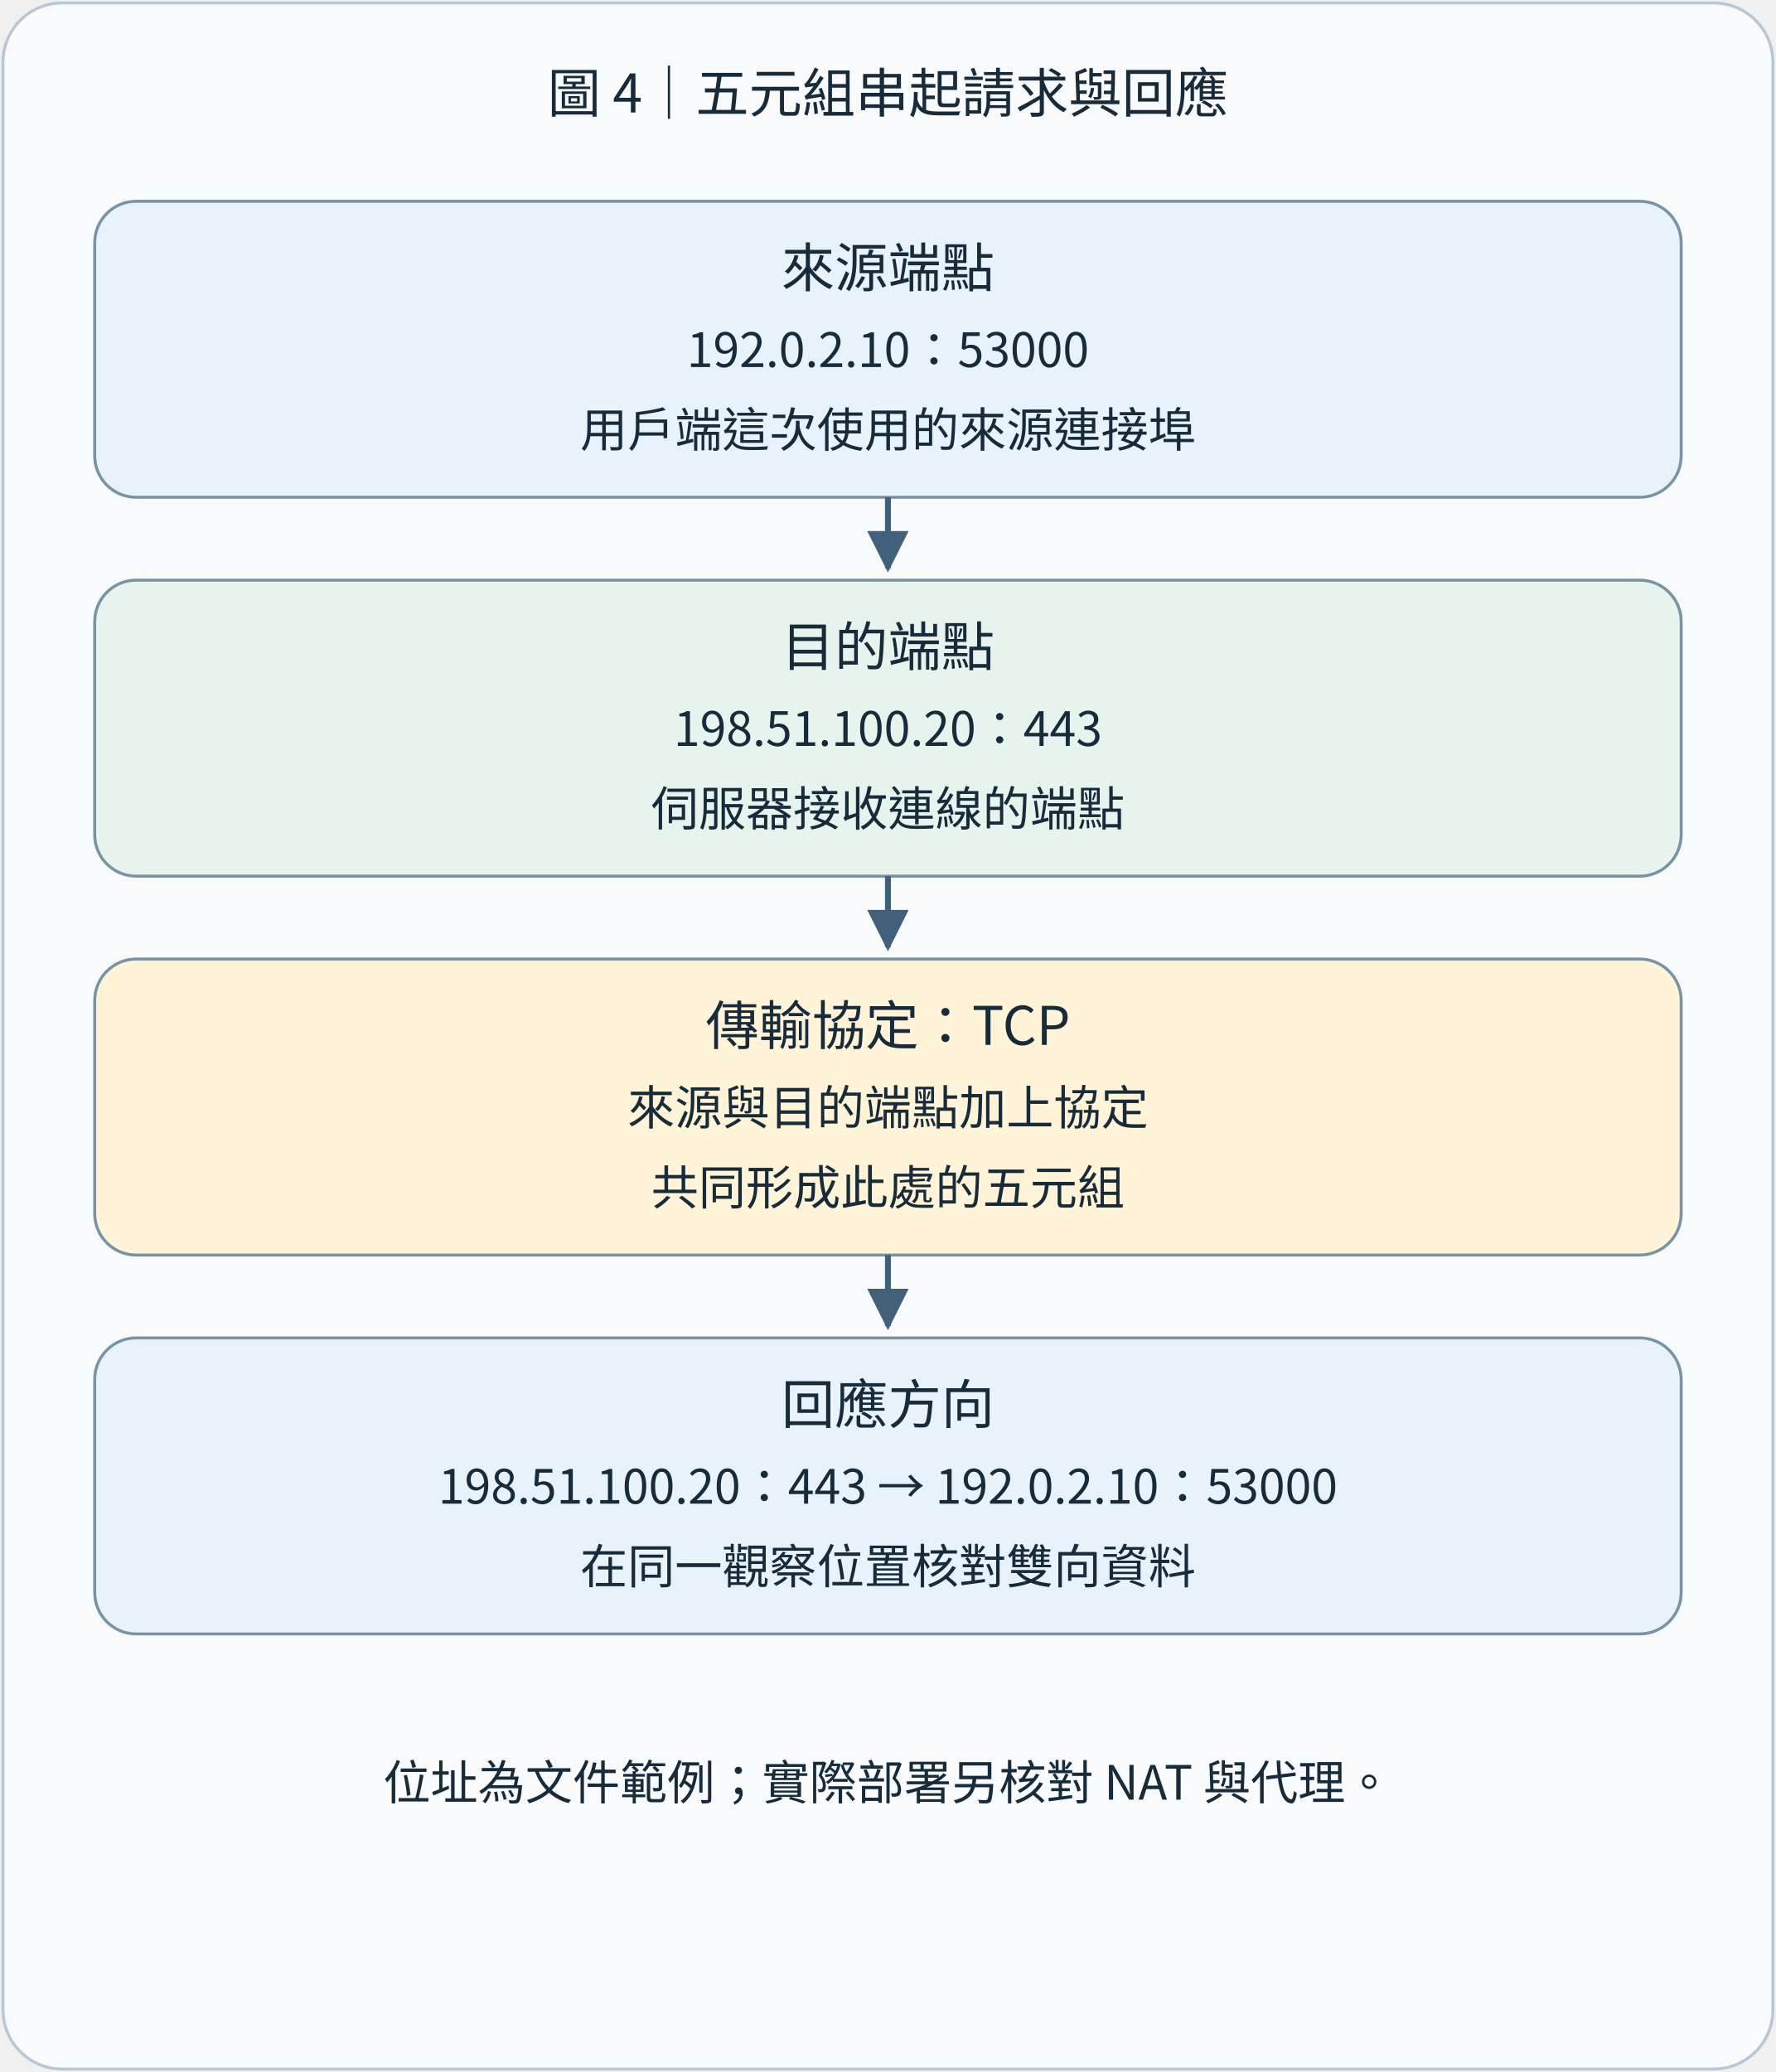
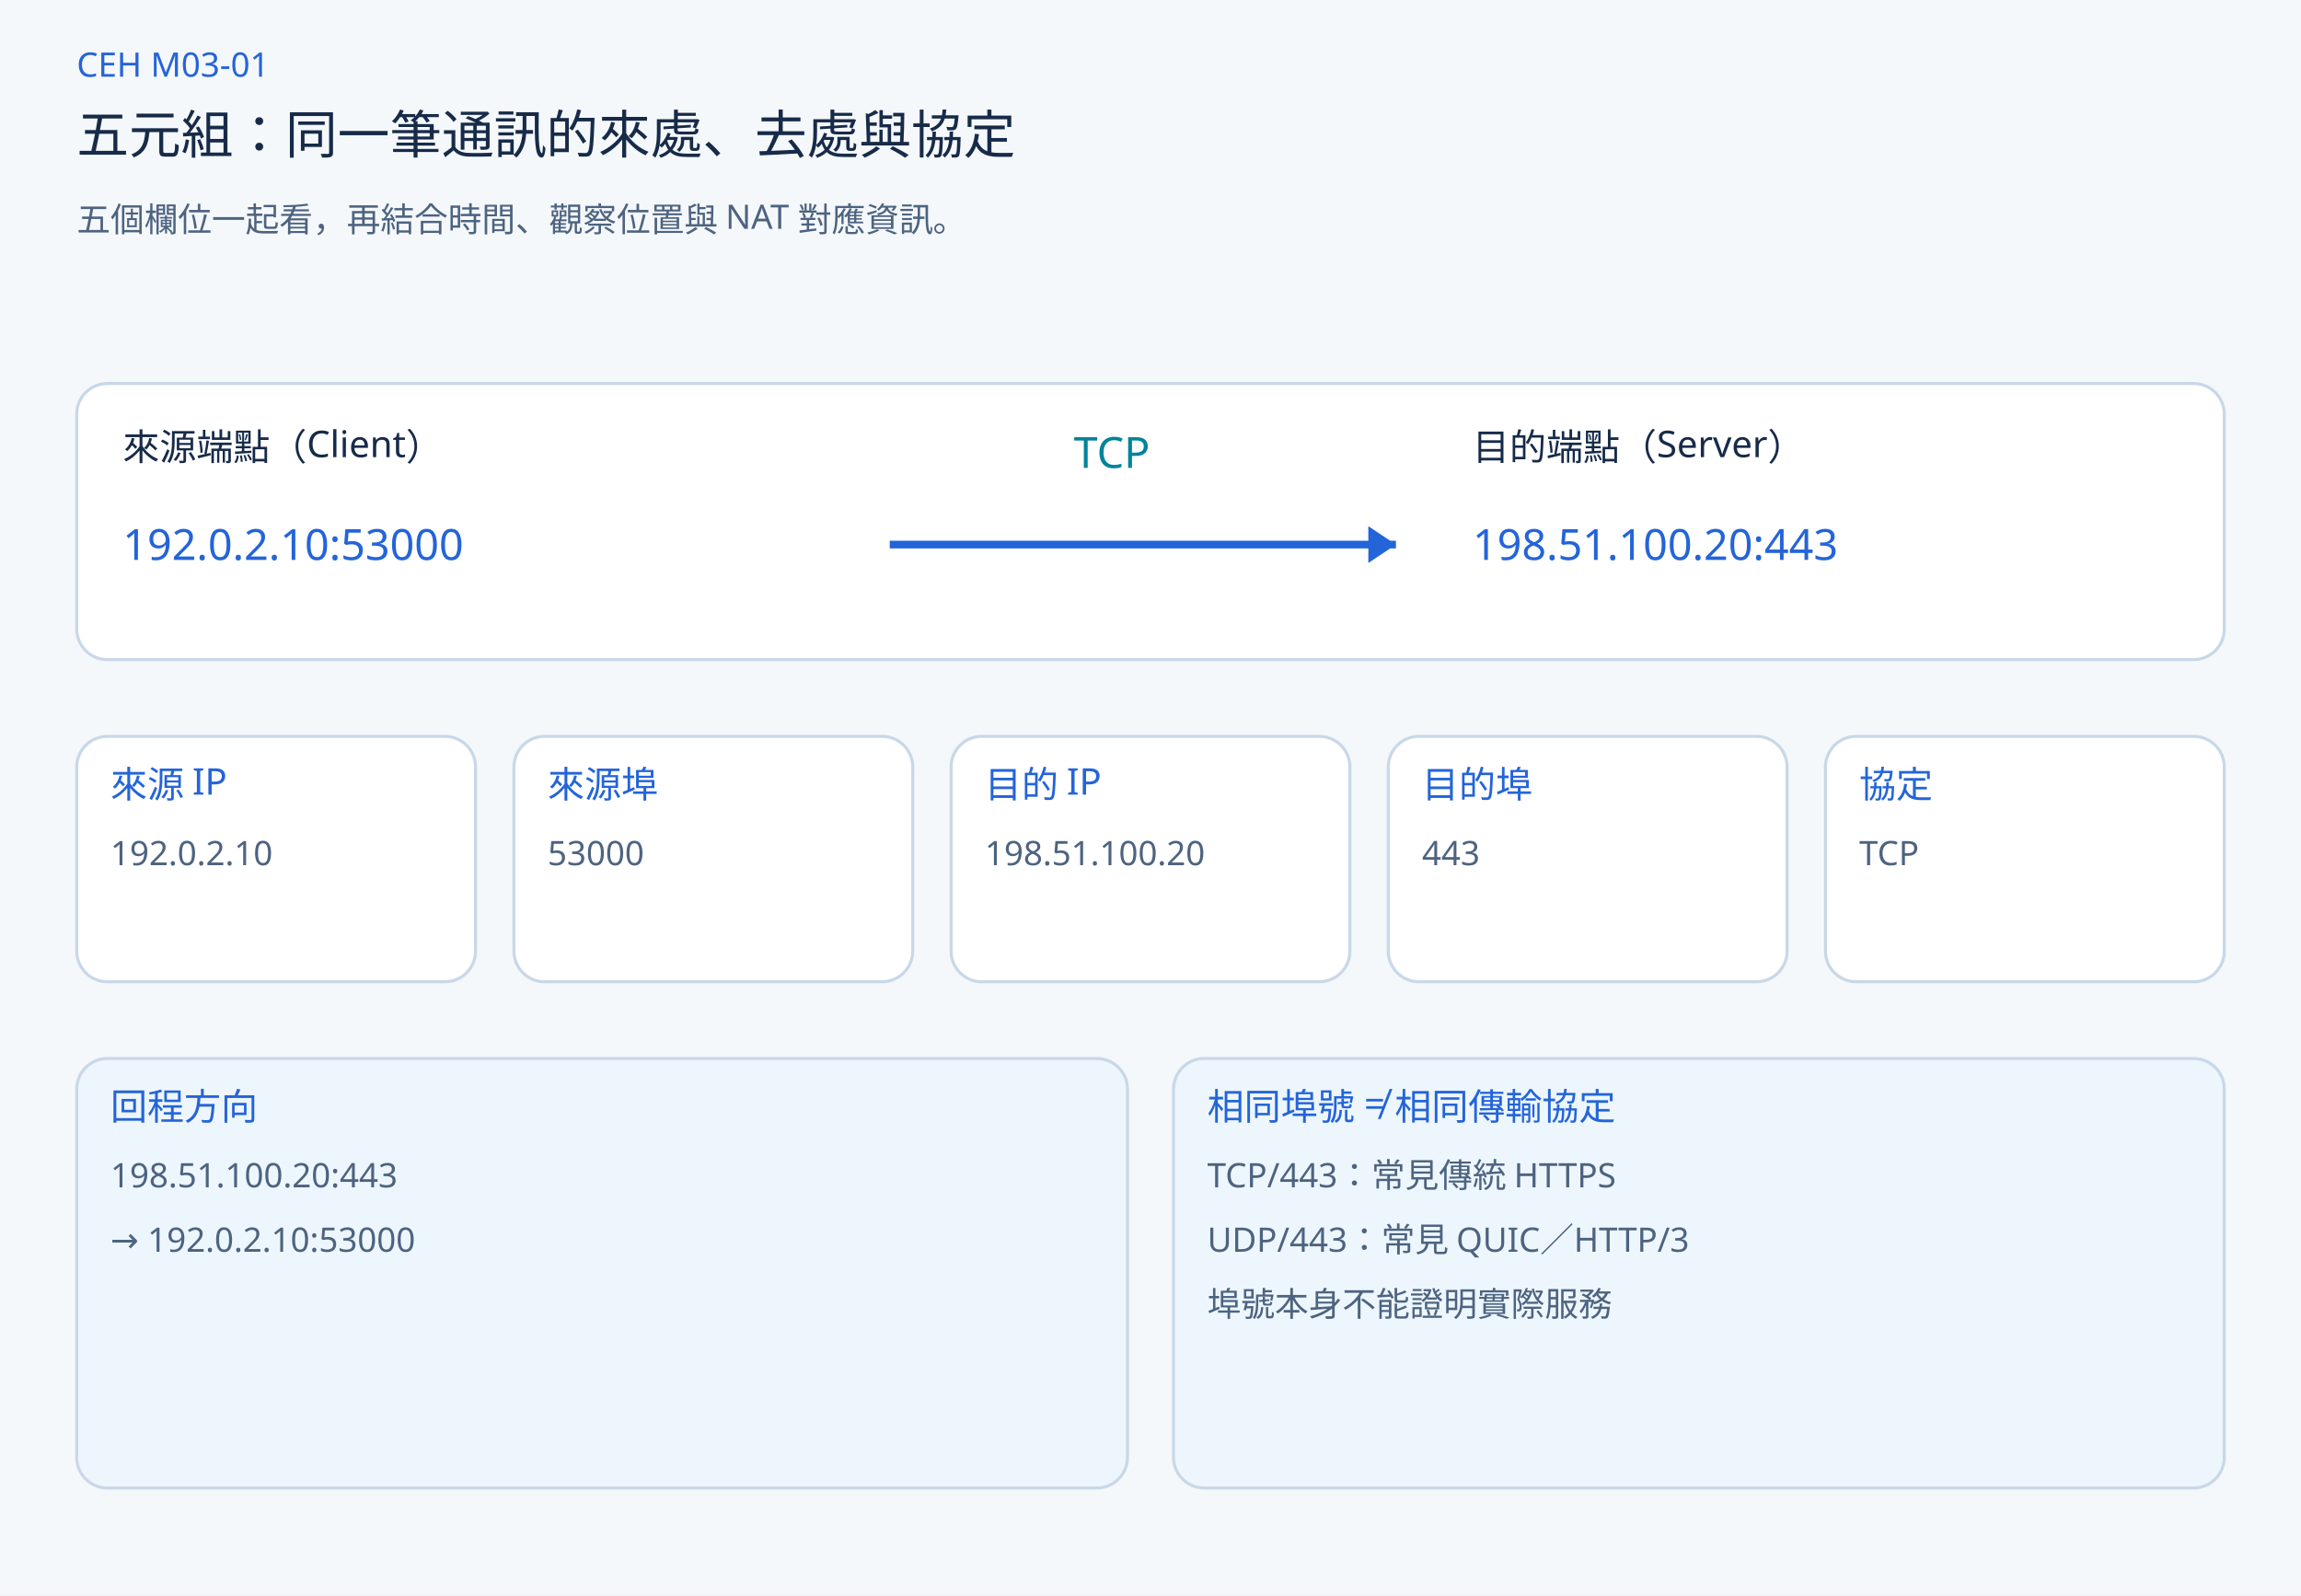
- <svg xmlns="http://www.w3.org/2000/svg" viewBox="0 0 600 700" role="img" aria-labelledby="title desc">
-   <defs>
-     <marker id="arrow" viewBox="0 0 10 10" refX="9" refY="5" markerWidth="7" markerHeight="7" orient="auto">
-       <path d="M 0 0 L 10 5 L 0 10 z" fill="#41617b" />
-     </marker>
-   </defs>
-   <rect x="1" y="1" width="598" height="698" rx="20" fill="#f8fafc" stroke="#b7c7d5" />
-   <text x="300" y="38" text-anchor="middle" font-family="Noto Sans CJK TC,sans-serif" font-size="18" fill="#172b3a">圖 4｜五元組串起請求與回應</text>
-   <rect x="32" y="68" width="536" height="100" rx="14" fill="#e8f2fb" stroke="#7892a6" />
-   <text x="300" y="97" text-anchor="middle" font-family="Noto Sans CJK TC,sans-serif" font-size="18" fill="#172b3a">來源端點</text>
-   <text x="300" y="124" text-anchor="middle" font-family="Noto Sans CJK TC,sans-serif" font-size="16" fill="#172b3a">192.0.2.10：53000</text>
-   <text x="300" y="151" text-anchor="middle" font-family="Noto Sans CJK TC,sans-serif" font-size="16" fill="#172b3a">用戶端這次使用的來源連接埠</text>
-   <path d="M300 168V192" fill="none" stroke="#41617b" stroke-width="2" marker-end="url(#arrow)" />
-   <rect x="32" y="196" width="536" height="100" rx="14" fill="#e7f3ed" stroke="#7892a6" />
-   <text x="300" y="225" text-anchor="middle" font-family="Noto Sans CJK TC,sans-serif" font-size="18" fill="#172b3a">目的端點</text>
-   <text x="300" y="252" text-anchor="middle" font-family="Noto Sans CJK TC,sans-serif" font-size="16" fill="#172b3a">198.51.100.20：443</text>
-   <text x="300" y="279" text-anchor="middle" font-family="Noto Sans CJK TC,sans-serif" font-size="16" fill="#172b3a">伺服器接收連線的端點</text>
-   <path d="M300 296V320" fill="none" stroke="#41617b" stroke-width="2" marker-end="url(#arrow)" />
-   <rect x="32" y="324" width="536" height="100" rx="14" fill="#fff3d8" stroke="#7892a6" />
-   <text x="300" y="353" text-anchor="middle" font-family="Noto Sans CJK TC,sans-serif" font-size="18" fill="#172b3a">傳輸協定：TCP</text>
-   <text x="300" y="380" text-anchor="middle" font-family="Noto Sans CJK TC,sans-serif" font-size="16" fill="#172b3a">來源與目的端點加上協定</text>
-   <text x="300" y="407" text-anchor="middle" font-family="Noto Sans CJK TC,sans-serif" font-size="16" fill="#172b3a">共同形成此處的五元組</text>
-   <path d="M300 424V448" fill="none" stroke="#41617b" stroke-width="2" marker-end="url(#arrow)" />
-   <rect x="32" y="452" width="536" height="100" rx="14" fill="#e8f2fb" stroke="#7892a6" />
-   <text x="300" y="481" text-anchor="middle" font-family="Noto Sans CJK TC,sans-serif" font-size="18" fill="#172b3a">回應方向</text>
-   <text x="300" y="508" text-anchor="middle" font-family="Noto Sans CJK TC,sans-serif" font-size="16" fill="#172b3a">198.51.100.20：443 → 192.0.2.10：53000</text>
-   <text x="300" y="535" text-anchor="middle" font-family="Noto Sans CJK TC,sans-serif" font-size="16" fill="#172b3a">在同一觀察位置核對雙向資料</text>
-   <text x="300" y="608" text-anchor="middle" font-family="Noto Sans CJK TC,sans-serif" font-size="16" fill="#172b3a">位址為文件範例；實際部署另核對 NAT 與代理。</text>
+ <svg xmlns="http://www.w3.org/2000/svg" viewBox="0 0 900 624" role="img" aria-labelledby="title desc">
+   <g transform="scale(0.6)">
+     <rect width="1500" height="1040" fill="#f5f8fb" />
+     <text x="50" y="50" font-size="22" fill="#2464d9" font-family="sans-serif">CEH M03-01</text>
+     <text x="50" y="100" font-size="34" fill="#172b49" font-family="sans-serif">五元組：同一筆通訊的來處、去處與協定</text>
+     <text x="50" y="151" font-size="22" fill="#4d6380" font-family="sans-serif">五個欄位一起看，再結合時間、觀察位置與 NAT 對應資訊。</text>
+     <rect x="50" y="250" width="1400" height="180" rx="20" fill="#ffffff" stroke="#c9d8e8" stroke-width="2" />
+     <text x="80" y="300" font-size="24" fill="#172b49" font-family="sans-serif">來源端點（Client）</text>
+     <text x="960" y="300" font-size="24" fill="#172b49" font-family="sans-serif">目的端點（Server）</text>
+     <text x="80" y="365" font-size="28" fill="#2464d9" font-family="sans-serif">192.0.2.10:53000</text>
+     <text x="960" y="365" font-size="28" fill="#2464d9" font-family="sans-serif">198.51.100.20:443</text>
+     <text x="700" y="305" font-size="28" fill="#00849b" font-family="sans-serif">TCP</text>
+     <path d="M580 355 L910 355" stroke="#2464d9" stroke-width="5" fill="none" />
+     <polygon points="910,355 892,343 892,367" fill="#2464d9" />
+     <rect x="50" y="480" width="260" height="160" rx="20" fill="#ffffff" stroke="#c9d8e8" stroke-width="2" />
+     <text x="72" y="520" font-size="24" fill="#2464d9" font-family="sans-serif">來源 IP</text>
+     <text x="72" y="564" font-size="22" fill="#4d6380" font-family="sans-serif">192.0.2.10</text>
+     <rect x="335" y="480" width="260" height="160" rx="20" fill="#ffffff" stroke="#c9d8e8" stroke-width="2" />
+     <text x="357" y="520" font-size="24" fill="#2464d9" font-family="sans-serif">來源埠</text>
+     <text x="357" y="564" font-size="22" fill="#4d6380" font-family="sans-serif">53000</text>
+     <rect x="620" y="480" width="260" height="160" rx="20" fill="#ffffff" stroke="#c9d8e8" stroke-width="2" />
+     <text x="642" y="520" font-size="24" fill="#2464d9" font-family="sans-serif">目的 IP</text>
+     <text x="642" y="564" font-size="22" fill="#4d6380" font-family="sans-serif">198.51.100.20</text>
+     <rect x="905" y="480" width="260" height="160" rx="20" fill="#ffffff" stroke="#c9d8e8" stroke-width="2" />
+     <text x="927" y="520" font-size="24" fill="#2464d9" font-family="sans-serif">目的埠</text>
+     <text x="927" y="564" font-size="22" fill="#4d6380" font-family="sans-serif">443</text>
+     <rect x="1190" y="480" width="260" height="160" rx="20" fill="#ffffff" stroke="#c9d8e8" stroke-width="2" />
+     <text x="1212" y="520" font-size="24" fill="#2464d9" font-family="sans-serif">協定</text>
+     <text x="1212" y="564" font-size="22" fill="#4d6380" font-family="sans-serif">TCP</text>
+     <rect x="50" y="690" width="685" height="280" rx="20" fill="#edf6fc" stroke="#c9d8e8" stroke-width="2" />
+     <text x="72" y="730" font-size="24" fill="#2464d9" font-family="sans-serif">回程方向</text>
+     <text x="72" y="774" font-size="22" fill="#4d6380" font-family="sans-serif">198.51.100.20:443</text>
+     <text x="72" y="816" font-size="22" fill="#4d6380" font-family="sans-serif">→ 192.0.2.10:53000</text>
+     <rect x="765" y="690" width="685" height="280" rx="20" fill="#edf6fc" stroke="#c9d8e8" stroke-width="2" />
+     <text x="787" y="730" font-size="24" fill="#2464d9" font-family="sans-serif">相同埠號 ≠ 相同傳輸協定</text>
+     <text x="787" y="774" font-size="22" fill="#4d6380" font-family="sans-serif">TCP/443：常見傳統 HTTPS</text>
+     <text x="787" y="816" font-size="22" fill="#4d6380" font-family="sans-serif">UDP/443：常見 QUIC／HTTP/3</text>
+     <text x="787" y="858" font-size="22" fill="#4d6380" font-family="sans-serif">埠號本身不能證明實際服務</text>
+   </g>
</svg>
